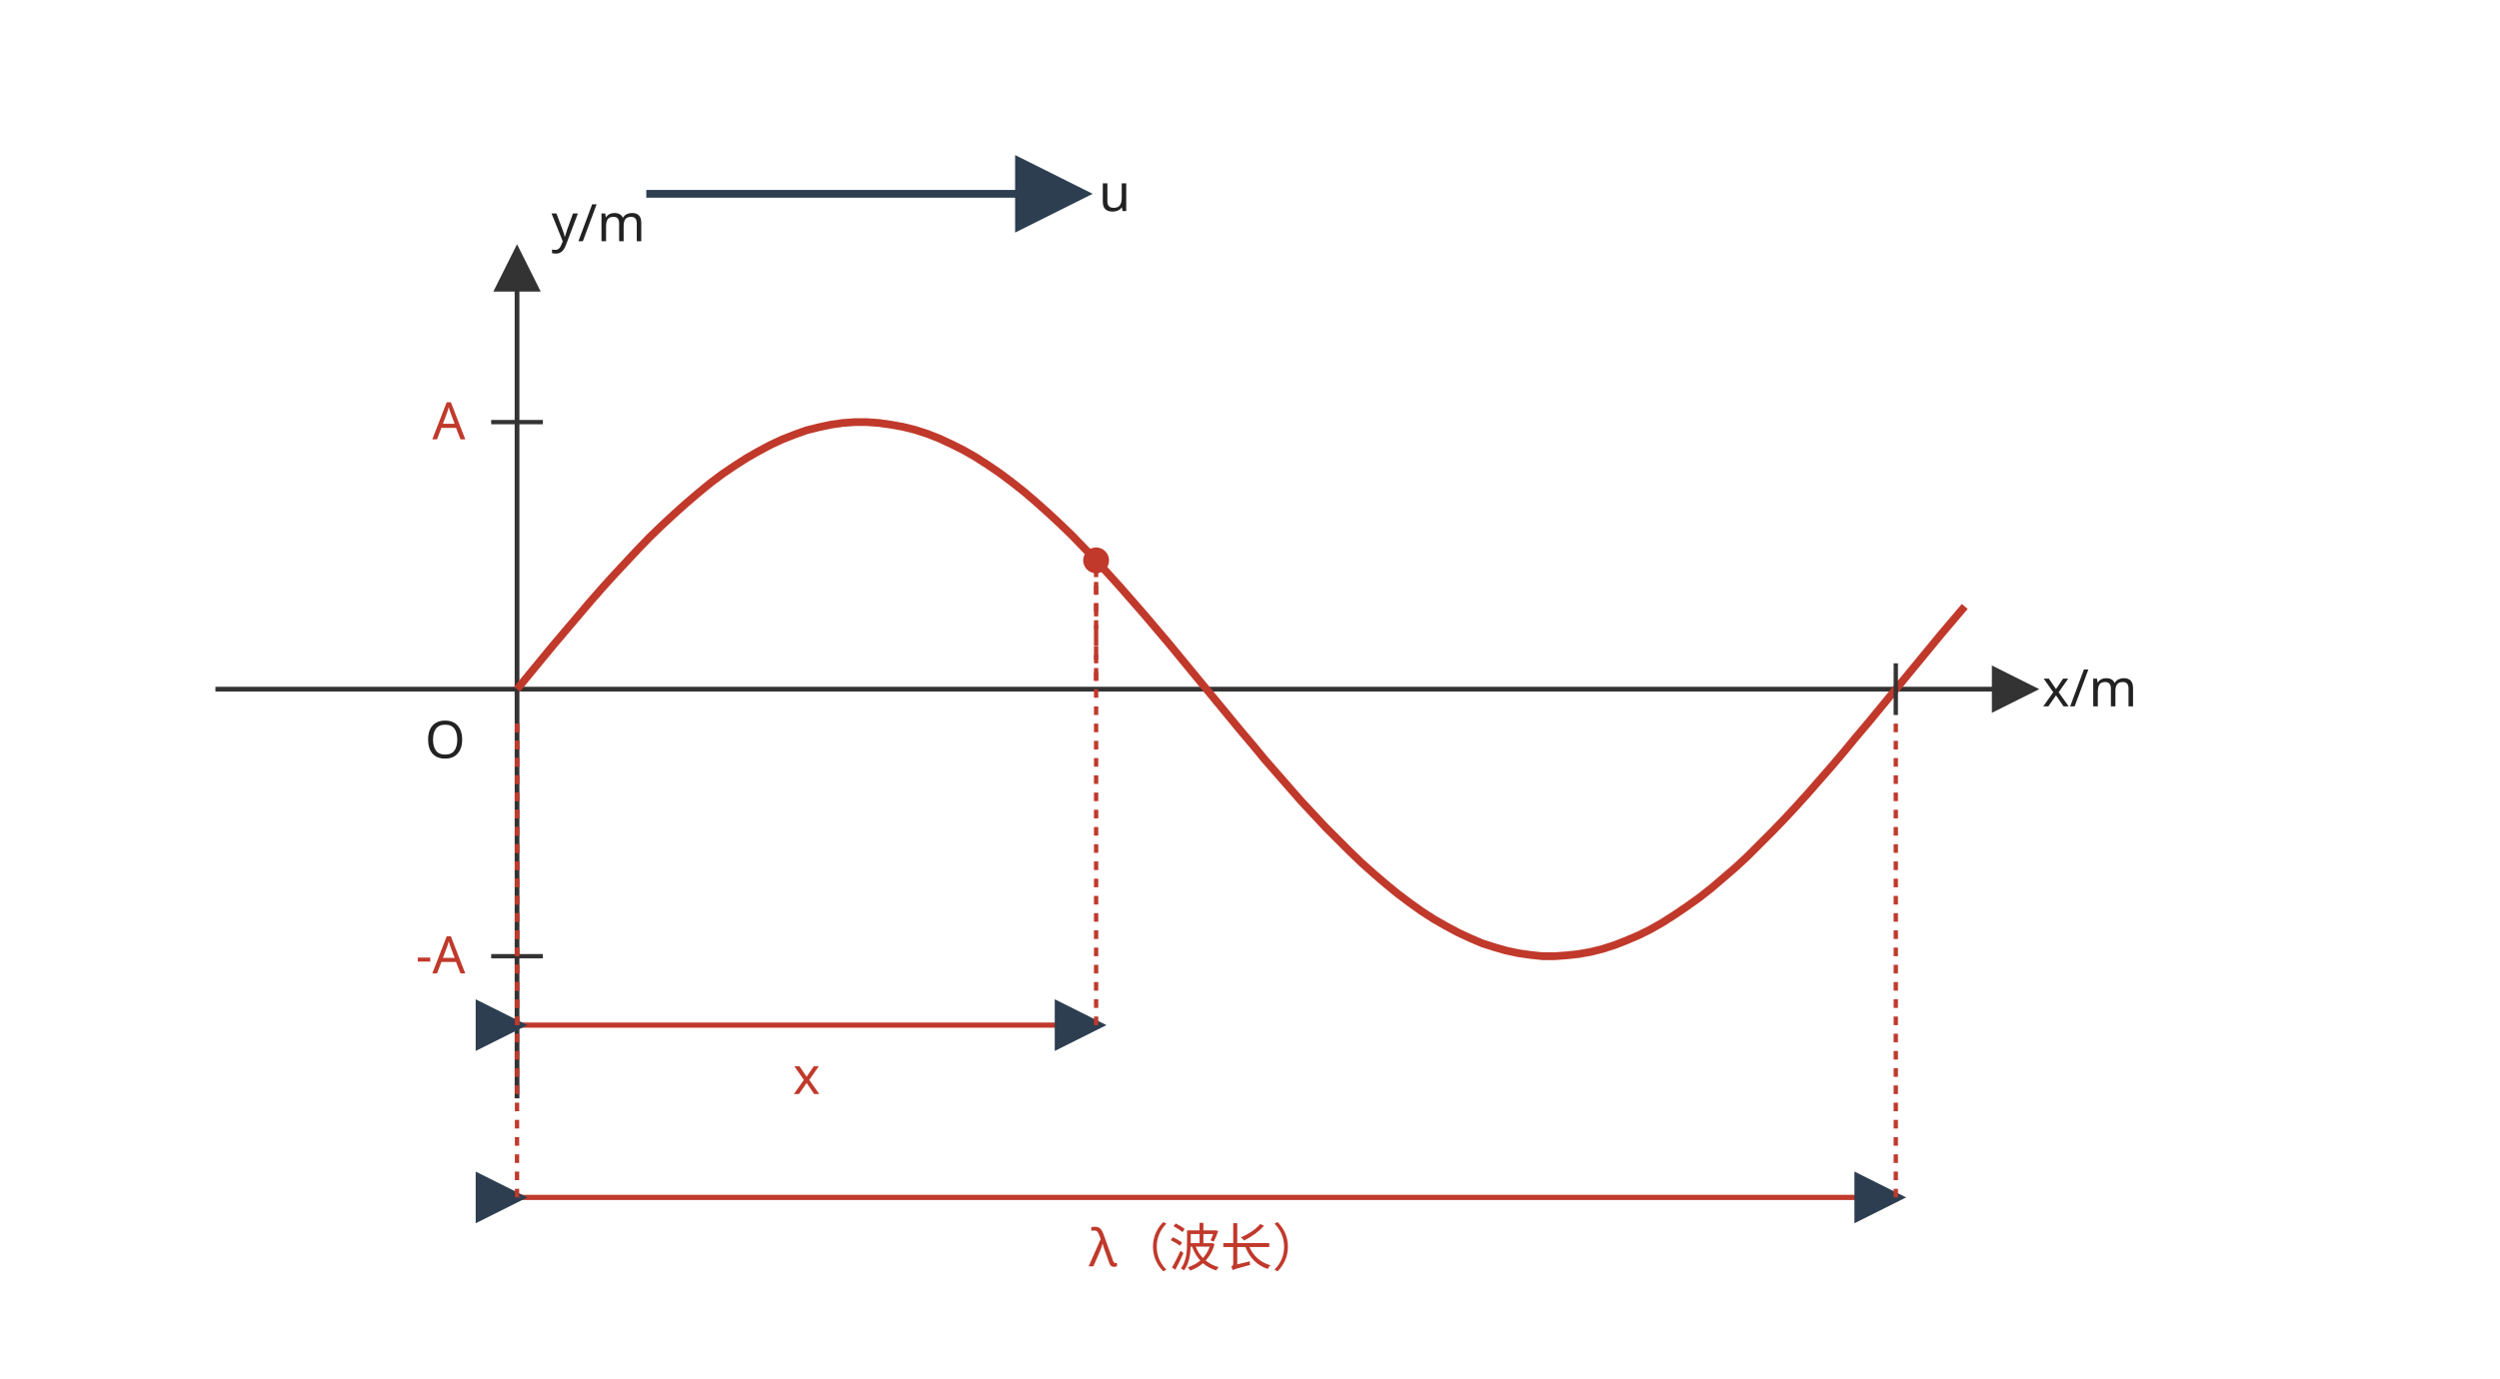
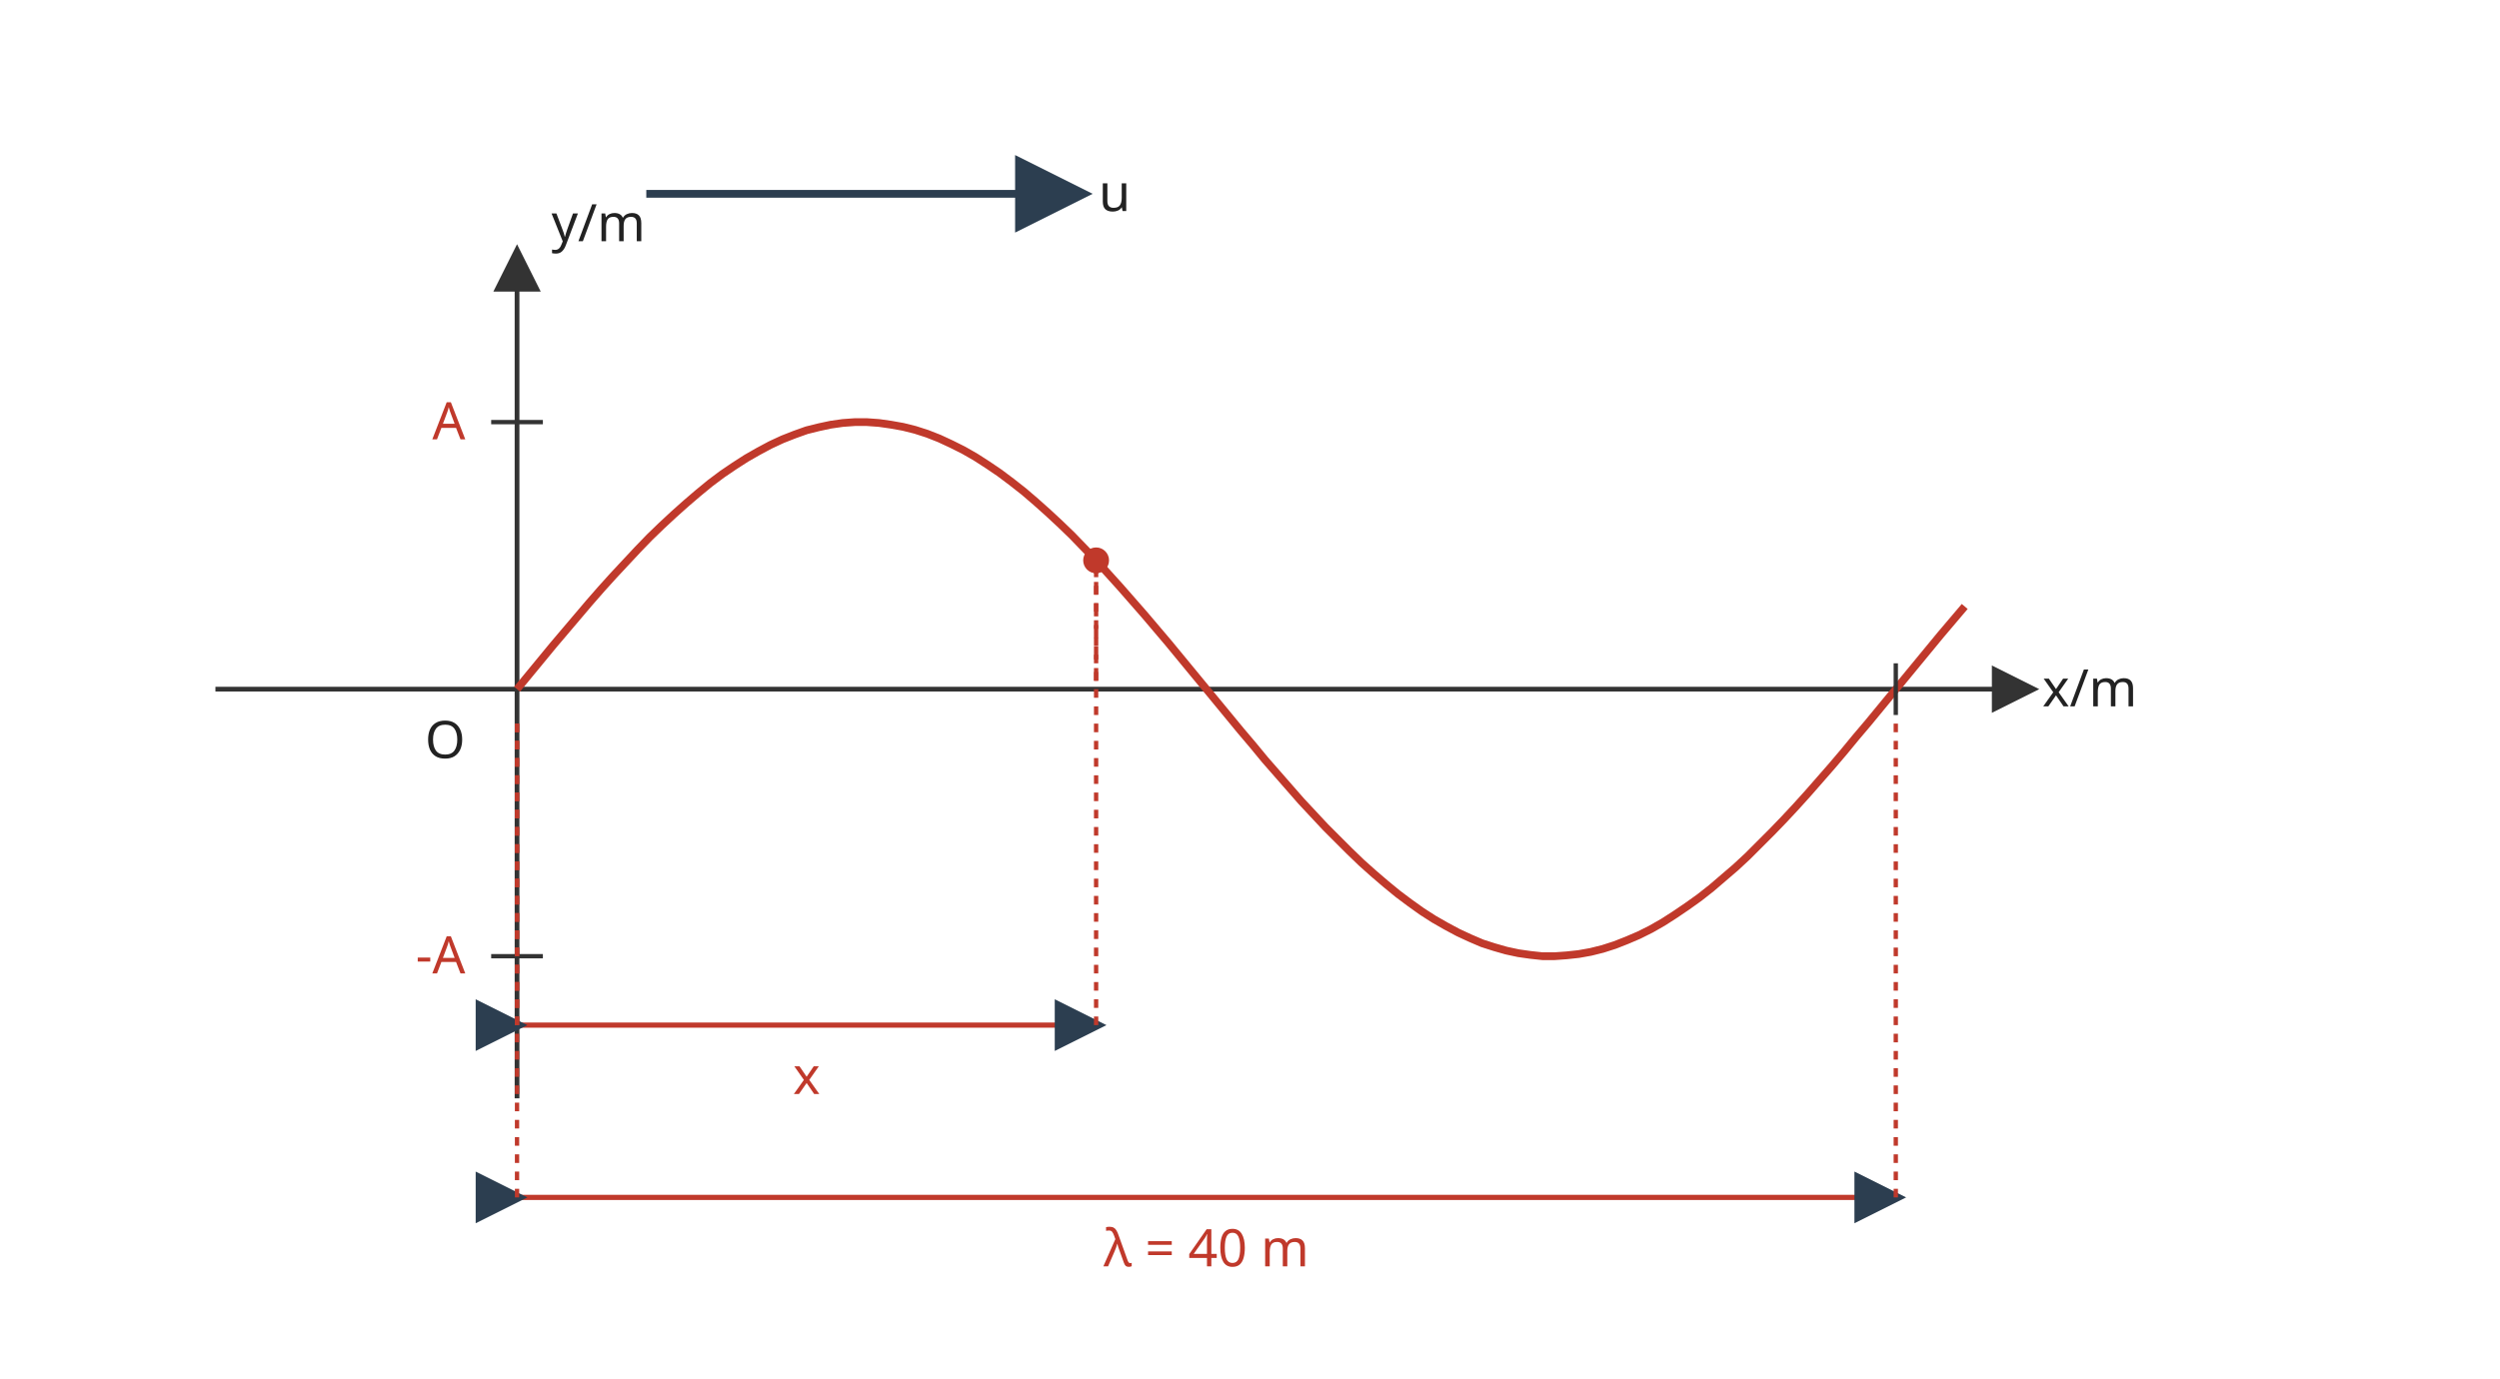
<svg xmlns="http://www.w3.org/2000/svg" viewBox="0 0 580 320" font-family="sans-serif" font-size="12">
  <style>
    .label { font-size: 12px; fill: #222; }
    .axis { stroke: #333; stroke-width: 1.1; fill: none; }
    .curve { stroke: #c0392b; stroke-width: 1.8; fill: none; stroke-linejoin: round; }
    .dash { stroke: #c0392b; stroke-dasharray: 3 2; fill: none; }
    .pt { fill: #c0392b; }
    .note { font-size: 12px; fill: #c0392b; }
    .tick { stroke: #333; stroke-width: 1; }
    .tickv { stroke: #333; stroke-width: 1; }
  </style>
  <defs>
    <marker id="axArrow" markerWidth="10" markerHeight="10" refX="7" refY="5" orient="auto">
      <polygon points="0 0, 10 5, 0 10" fill="#333" />
    </marker>
    <marker id="blArrow" markerWidth="10" markerHeight="10" refX="8" refY="5" orient="auto">
      <polygon points="0 0, 10 5, 0 10" fill="#2c3e50" />
    </marker>
  </defs>
  <line x1="50" y1="160" x2="470" y2="160" class="axis" marker-end="url(#axArrow)" />
  <line x1="120" y1="255" x2="120" y2="60" class="axis" marker-end="url(#axArrow)" />
  <text class="label" x="474" y="164">x/m</text>
  <text class="label" x="128" y="56">y/m</text>
  <text class="label" x="108" y="176" text-anchor="end">O</text>
  <line x1="114" y1="98" x2="126" y2="98" class="tickv" />
  <text class="note" x="108" y="102" text-anchor="end">A</text>
  <line x1="114" y1="222" x2="126" y2="222" class="tickv" />
  <text class="note" x="108" y="226" text-anchor="end">-A</text>
  <line x1="150" y1="45" x2="250" y2="45" stroke="#2c3e50" stroke-width="1.8" marker-end="url(#blArrow)" />
  <text class="label" x="255" y="49" fill="#2c3e50">u</text>
  <path d="M 120.0,160.0 L 122.8,156.6 L 125.6,153.2 L 128.4,149.8 L 131.2,146.5 L 134.0,143.2 L 136.8,139.9 L 139.6,136.7 L 142.4,133.6 L 145.2,130.6 L 148.0,127.6 L 150.8,124.7 L 153.6,122.0 L 156.4,119.4 L 159.2,116.9 L 162.0,114.5 L 164.8,112.2 L 167.6,110.1 L 170.4,108.2 L 173.2,106.4 L 176.0,104.8 L 178.8,103.3 L 181.6,102.0 L 184.4,100.9 L 187.2,99.9 L 190.0,99.2 L 192.8,98.6 L 195.6,98.2 L 198.4,98.0 L 201.2,98.0 L 204.0,98.2 L 206.8,98.6 L 209.6,99.1 L 212.4,99.8 L 215.2,100.7 L 218.0,101.8 L 220.8,103.1 L 223.6,104.5 L 226.4,106.1 L 229.2,107.9 L 232.0,109.8 L 234.8,111.9 L 237.6,114.1 L 240.4,116.5 L 243.2,119.0 L 246.0,121.6 L 248.8,124.3 L 251.6,127.2 L 254.4,130.1 L 257.2,133.2 L 260.0,136.3 L 262.8,139.5 L 265.6,142.7 L 268.4,146.0 L 271.2,149.3 L 274.0,152.7 L 276.8,156.1 L 279.6,159.5 L 282.4,162.9 L 285.2,166.3 L 288.0,169.7 L 290.8,173.0 L 293.6,176.4 L 296.4,179.6 L 299.2,182.8 L 302.0,186.0 L 304.8,189.0 L 307.6,192.0 L 310.4,194.8 L 313.2,197.6 L 316.0,200.3 L 318.8,202.8 L 321.6,205.2 L 324.4,207.5 L 327.2,209.6 L 330.0,211.6 L 332.8,213.4 L 335.6,215.0 L 338.4,216.5 L 341.2,217.8 L 344.0,219.0 L 346.8,219.9 L 349.6,220.7 L 352.4,221.3 L 355.2,221.7 L 358.0,222.0 L 360.8,222.0 L 363.6,221.8 L 366.4,221.5 L 369.2,221.0 L 372.0,220.3 L 374.8,219.4 L 377.6,218.3 L 380.4,217.1 L 383.2,215.7 L 386.0,214.1 L 388.8,212.3 L 391.6,210.4 L 394.4,208.4 L 397.2,206.2 L 400.0,203.8 L 402.8,201.4 L 405.6,198.8 L 408.4,196.0 L 411.2,193.2 L 414.0,190.3 L 416.8,187.3 L 419.6,184.2 L 422.4,181.0 L 425.2,177.8 L 428.0,174.5 L 430.8,171.1 L 433.6,167.8 L 436.4,164.4 L 439.2,161.0 L 442.0,157.6 L 444.8,154.2 L 447.6,150.8 L 450.4,147.4 L 453.2,144.1 L 456.0,140.8" class="curve" />
  <line x1="254.4" y1="130.1" x2="254.4" y2="160" class="dash" />
  <circle cx="254.4" cy="130.1" r="3" class="pt" />
  <line x1="120" y1="238" x2="254.4" y2="238" stroke="#c0392b" stroke-width="1.2" marker-start="url(#blArrow)" marker-end="url(#blArrow)" />
  <line x1="120" y1="238" x2="120" y2="166" stroke="#c0392b" stroke-dasharray="2 2" />
  <line x1="254.4" y1="238" x2="254.4" y2="130.1" stroke="#c0392b" stroke-dasharray="2 2" />
  <text class="note" x="187.2" y="254" text-anchor="middle">x</text>
  <line x1="120" y1="278" x2="440.0" y2="278" stroke="#c0392b" stroke-width="1.2" marker-start="url(#blArrow)" marker-end="url(#blArrow)" />
  <line x1="120" y1="278" x2="120" y2="166" stroke="#c0392b" stroke-dasharray="2 2" />
  <line x1="440.0" y1="278" x2="440.0" y2="166" stroke="#c0392b" stroke-dasharray="2 2" />
-   <text class="note" x="280.0" y="294" text-anchor="middle">λ（波长）</text>
+   <text class="note" x="280.0" y="294" text-anchor="middle">λ = 40 m</text>
  <line x1="440.0" y1="154" x2="440.0" y2="166" class="tickv" />
</svg>
